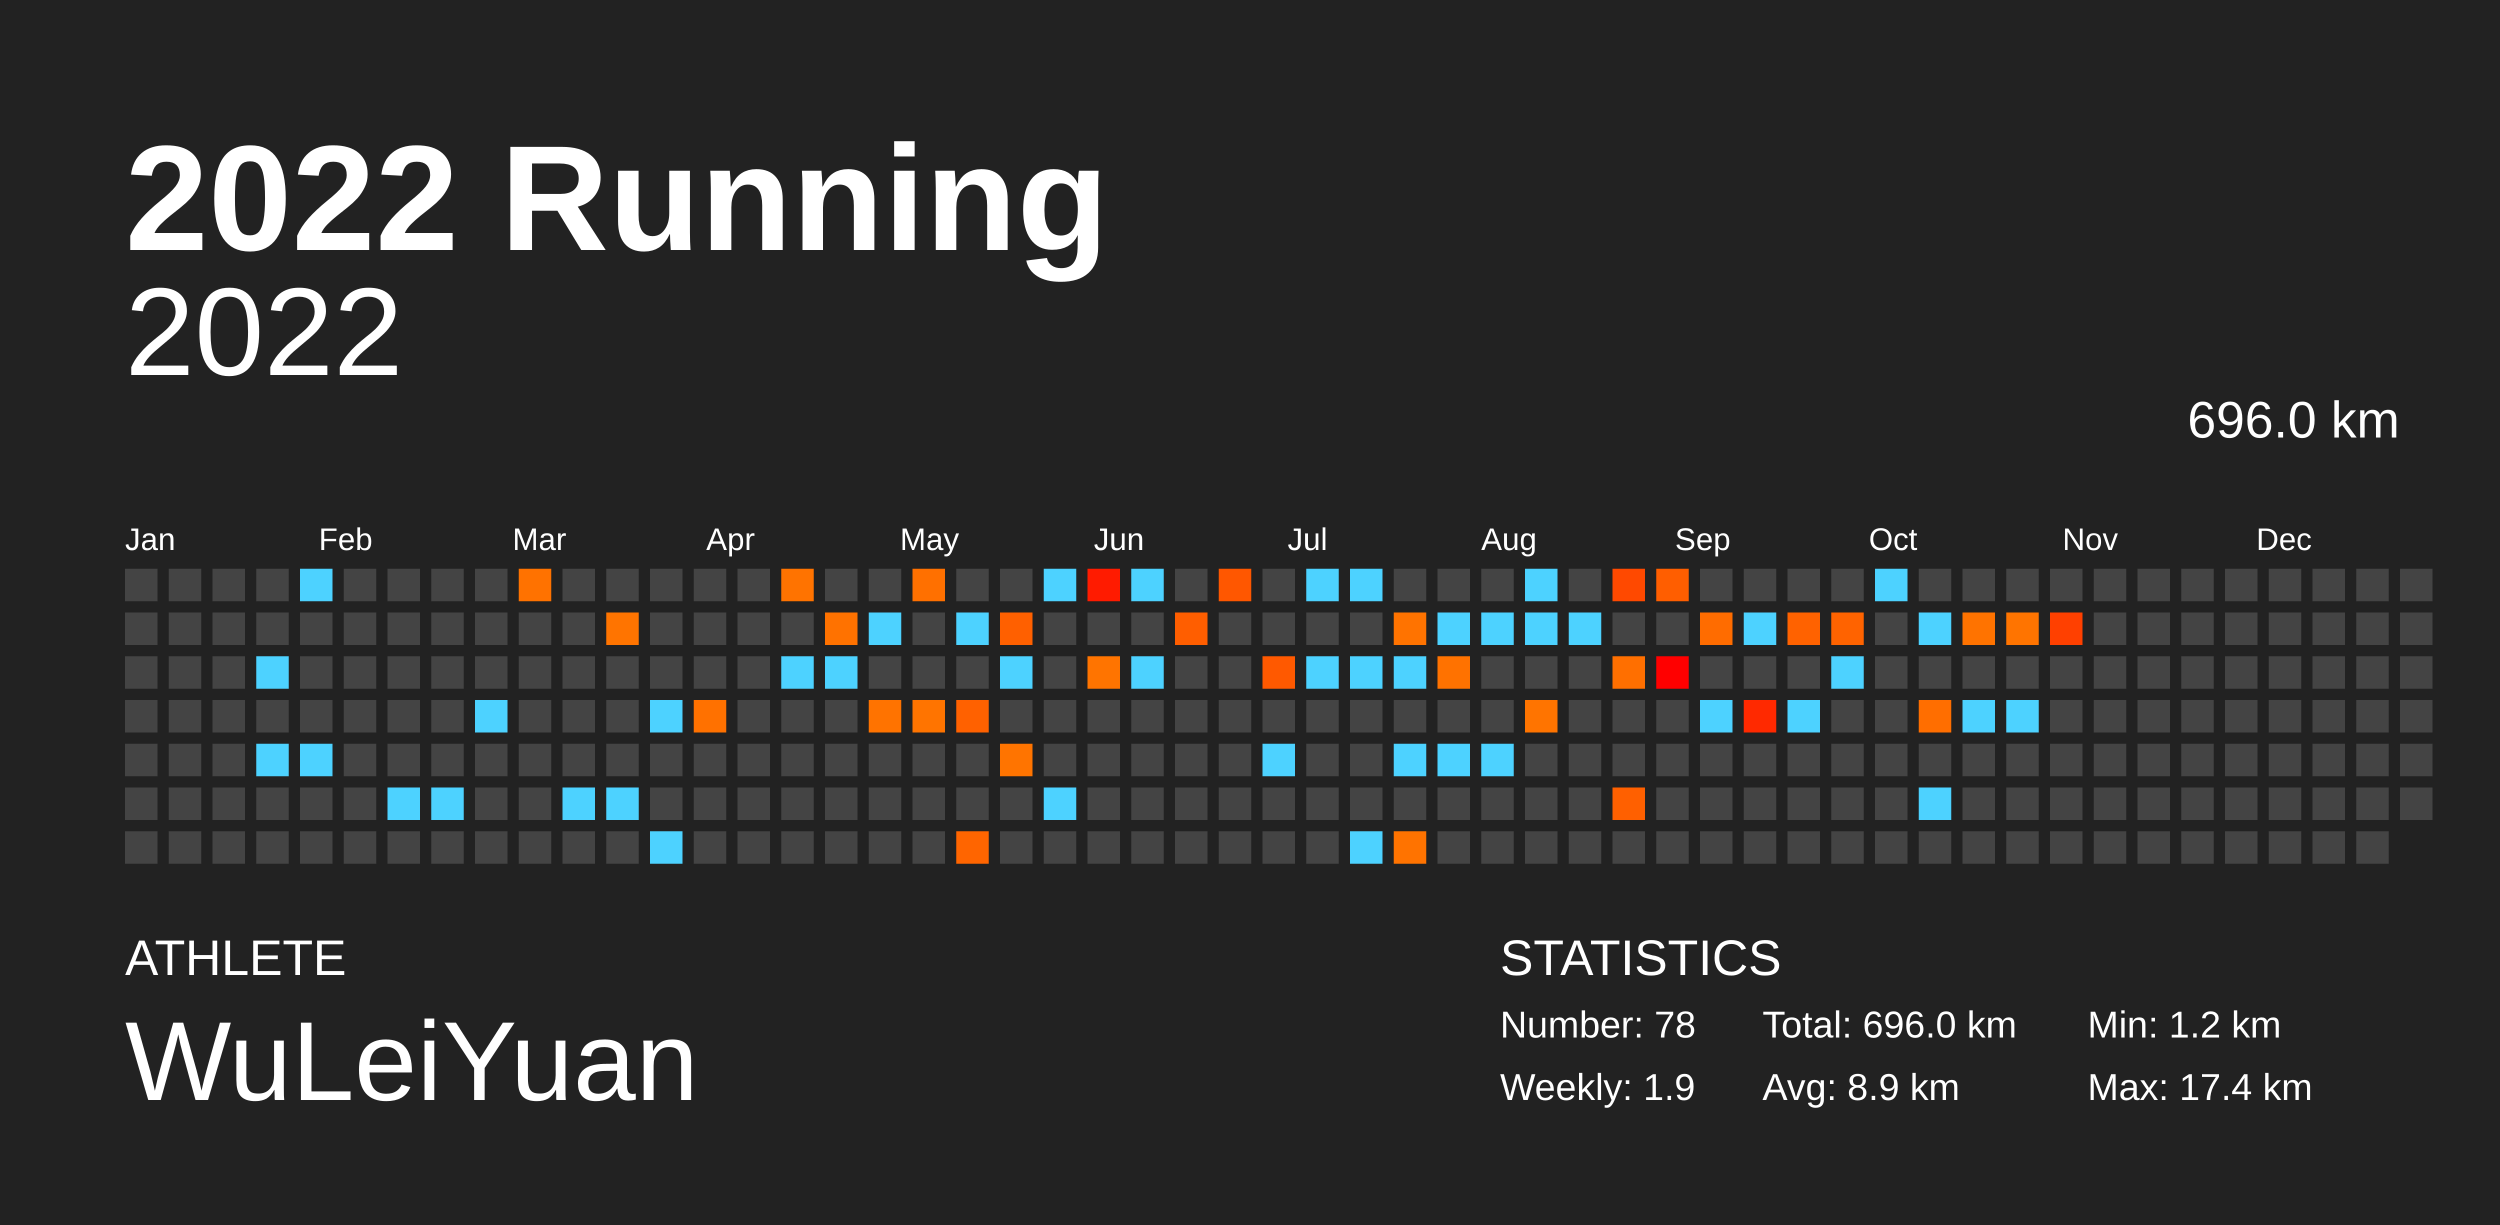
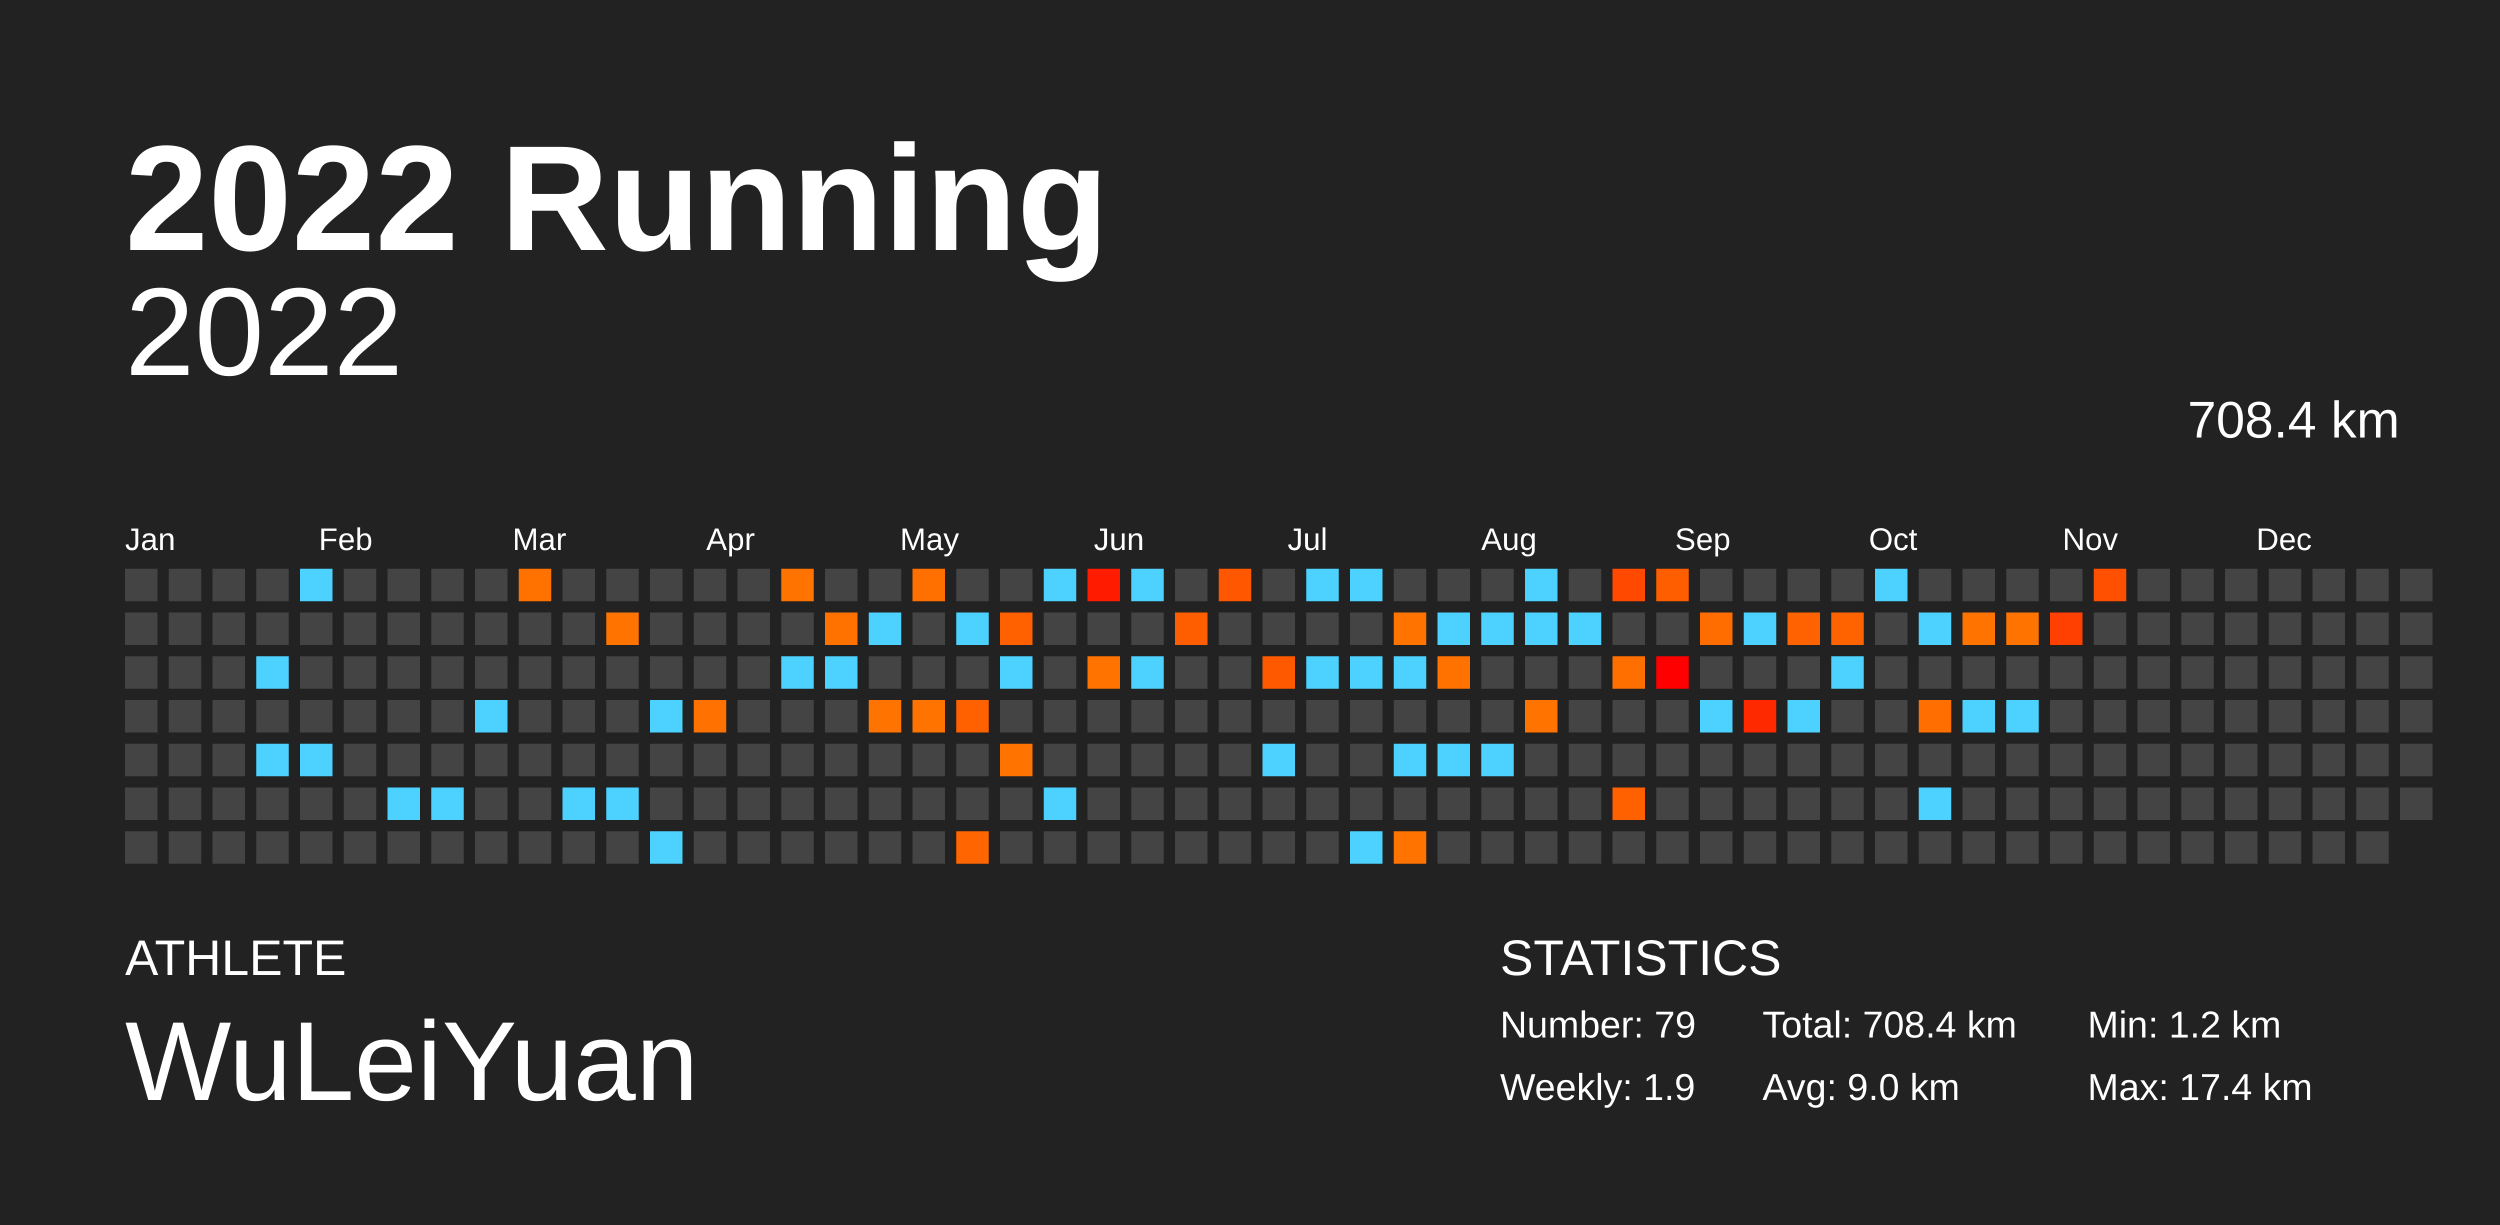
<svg xmlns="http://www.w3.org/2000/svg" baseProfile="full" height="98mm" version="1.1" viewBox="0,0,200,98" width="200mm">
  <defs />
  <rect fill="#222222" height="98" width="200" x="0" y="0" />
  <text fill="#FFFFFF" style="font-size:12px; font-family:Arial; font-weight:bold;" x="10" y="20">2022 Running</text>
  <text fill="#FFFFFF" style="font-size:4px; font-family:Arial" x="10" y="78">ATHLETE</text>
  <text fill="#FFFFFF" style="font-size:9px; font-family:Arial" x="10" y="88">WuLeiYuan</text>
  <text fill="#FFFFFF" style="font-size:4px; font-family:Arial" x="120" y="78">STATISTICS</text>
-   <text fill="#FFFFFF" style="font-size:3px; font-family:Arial" x="120" y="83">Number: 78</text>
+   <text fill="#FFFFFF" style="font-size:3px; font-family:Arial" x="120" y="83">Number: 79</text>
  <text fill="#FFFFFF" style="font-size:3px; font-family:Arial" x="120" y="88">Weekly: 1.9</text>
-   <text fill="#FFFFFF" style="font-size:3px; font-family:Arial" x="141" y="83">Total: 696.0 km</text>
-   <text fill="#FFFFFF" style="font-size:3px; font-family:Arial" x="141" y="88">Avg: 8.9 km</text>
+   <text fill="#FFFFFF" style="font-size:3px; font-family:Arial" x="141" y="83">Total: 708.4 km</text>
+   <text fill="#FFFFFF" style="font-size:3px; font-family:Arial" x="141" y="88">Avg: 9.0 km</text>
  <text fill="#FFFFFF" style="font-size:3px; font-family:Arial" x="167" y="83">Min: 1.2 km</text>
  <text fill="#FFFFFF" style="font-size:3px; font-family:Arial" x="167" y="88">Max: 17.4 km</text>
  <text alignment-baseline="hanging" fill="#FFFFFF" style="font-size:10.0px; font-family:Arial;" x="10" y="30">2022</text>
-   <text alignment-baseline="hanging" fill="#FFFFFF" style="font-size:4.125px; font-family:Arial;" x="175" y="35">696.0 km</text>
+   <text alignment-baseline="hanging" fill="#FFFFFF" style="font-size:4.125px; font-family:Arial;" x="175" y="35">708.4 km</text>
  <text fill="#FFFFFF" style="font-size:2.5px; font-family:Arial" x="10.0" y="44">Jan</text>
  <text fill="#FFFFFF" style="font-size:2.5px; font-family:Arial" x="25.5" y="44">Feb</text>
  <text fill="#FFFFFF" style="font-size:2.5px; font-family:Arial" x="41.0" y="44">Mar</text>
  <text fill="#FFFFFF" style="font-size:2.5px; font-family:Arial" x="56.5" y="44">Apr</text>
  <text fill="#FFFFFF" style="font-size:2.5px; font-family:Arial" x="72.0" y="44">May</text>
  <text fill="#FFFFFF" style="font-size:2.5px; font-family:Arial" x="87.5" y="44">Jun</text>
  <text fill="#FFFFFF" style="font-size:2.5px; font-family:Arial" x="103.0" y="44">Jul</text>
  <text fill="#FFFFFF" style="font-size:2.5px; font-family:Arial" x="118.5" y="44">Aug</text>
  <text fill="#FFFFFF" style="font-size:2.5px; font-family:Arial" x="134.0" y="44">Sep</text>
  <text fill="#FFFFFF" style="font-size:2.5px; font-family:Arial" x="149.5" y="44">Oct</text>
  <text fill="#FFFFFF" style="font-size:2.5px; font-family:Arial" x="165.0" y="44">Nov</text>
  <text fill="#FFFFFF" style="font-size:2.5px; font-family:Arial" x="180.5" y="44">Dec</text>
  <rect fill="#444444" height="2.6" width="2.6" x="10.0" y="45.5" />
  <rect fill="#444444" height="2.6" width="2.6" x="10.0" y="49.0" />
  <rect fill="#444444" height="2.6" width="2.6" x="10.0" y="52.5" />
  <rect fill="#444444" height="2.6" width="2.6" x="10.0" y="56.0" />
  <rect fill="#444444" height="2.6" width="2.6" x="10.0" y="59.5" />
  <rect fill="#444444" height="2.6" width="2.6" x="10.0" y="63.0" />
  <rect fill="#444444" height="2.6" width="2.6" x="10.0" y="66.5" />
  <rect fill="#444444" height="2.6" width="2.6" x="13.5" y="45.5" />
  <rect fill="#444444" height="2.6" width="2.6" x="13.5" y="49.0" />
  <rect fill="#444444" height="2.6" width="2.6" x="13.5" y="52.5" />
  <rect fill="#444444" height="2.6" width="2.6" x="13.5" y="56.0" />
  <rect fill="#444444" height="2.6" width="2.6" x="13.5" y="59.5" />
  <rect fill="#444444" height="2.6" width="2.6" x="13.5" y="63.0" />
  <rect fill="#444444" height="2.6" width="2.6" x="13.5" y="66.5" />
  <rect fill="#444444" height="2.6" width="2.6" x="17.0" y="45.5" />
  <rect fill="#444444" height="2.6" width="2.6" x="17.0" y="49.0" />
  <rect fill="#444444" height="2.6" width="2.6" x="17.0" y="52.5" />
  <rect fill="#444444" height="2.6" width="2.6" x="17.0" y="56.0" />
  <rect fill="#444444" height="2.6" width="2.6" x="17.0" y="59.5" />
  <rect fill="#444444" height="2.6" width="2.6" x="17.0" y="63.0" />
  <rect fill="#444444" height="2.6" width="2.6" x="17.0" y="66.5" />
  <rect fill="#444444" height="2.6" width="2.6" x="20.5" y="45.5" />
  <rect fill="#444444" height="2.6" width="2.6" x="20.5" y="49.0" />
  <rect fill="#4dd2ff" height="2.6" width="2.6" x="20.5" y="52.5" />
  <rect fill="#444444" height="2.6" width="2.6" x="20.5" y="56.0" />
  <rect fill="#4dd2ff" height="2.6" width="2.6" x="20.5" y="59.5" />
  <rect fill="#444444" height="2.6" width="2.6" x="20.5" y="63.0" />
  <rect fill="#444444" height="2.6" width="2.6" x="20.5" y="66.5" />
  <rect fill="#4dd2ff" height="2.6" width="2.6" x="24.0" y="45.5" />
  <rect fill="#444444" height="2.6" width="2.6" x="24.0" y="49.0" />
  <rect fill="#444444" height="2.6" width="2.6" x="24.0" y="52.5" />
  <rect fill="#444444" height="2.6" width="2.6" x="24.0" y="56.0" />
  <rect fill="#4dd2ff" height="2.6" width="2.6" x="24.0" y="59.5" />
  <rect fill="#444444" height="2.6" width="2.6" x="24.0" y="63.0" />
  <rect fill="#444444" height="2.6" width="2.6" x="24.0" y="66.5" />
  <rect fill="#444444" height="2.6" width="2.6" x="27.5" y="45.5" />
  <rect fill="#444444" height="2.6" width="2.6" x="27.5" y="49.0" />
  <rect fill="#444444" height="2.6" width="2.6" x="27.5" y="52.5" />
  <rect fill="#444444" height="2.6" width="2.6" x="27.5" y="56.0" />
  <rect fill="#444444" height="2.6" width="2.6" x="27.5" y="59.5" />
  <rect fill="#444444" height="2.6" width="2.6" x="27.5" y="63.0" />
  <rect fill="#444444" height="2.6" width="2.6" x="27.5" y="66.5" />
  <rect fill="#444444" height="2.6" width="2.6" x="31.0" y="45.5" />
  <rect fill="#444444" height="2.6" width="2.6" x="31.0" y="49.0" />
  <rect fill="#444444" height="2.6" width="2.6" x="31.0" y="52.5" />
  <rect fill="#444444" height="2.6" width="2.6" x="31.0" y="56.0" />
  <rect fill="#444444" height="2.6" width="2.6" x="31.0" y="59.5" />
  <rect fill="#4dd2ff" height="2.6" width="2.6" x="31.0" y="63.0" />
  <rect fill="#444444" height="2.6" width="2.6" x="31.0" y="66.5" />
  <rect fill="#444444" height="2.6" width="2.6" x="34.5" y="45.5" />
  <rect fill="#444444" height="2.6" width="2.6" x="34.5" y="49.0" />
  <rect fill="#444444" height="2.6" width="2.6" x="34.5" y="52.5" />
  <rect fill="#444444" height="2.6" width="2.6" x="34.5" y="56.0" />
  <rect fill="#444444" height="2.6" width="2.6" x="34.5" y="59.5" />
  <rect fill="#4dd2ff" height="2.6" width="2.6" x="34.5" y="63.0" />
  <rect fill="#444444" height="2.6" width="2.6" x="34.5" y="66.5" />
  <rect fill="#444444" height="2.6" width="2.6" x="38.0" y="45.5" />
  <rect fill="#444444" height="2.6" width="2.6" x="38.0" y="49.0" />
  <rect fill="#444444" height="2.6" width="2.6" x="38.0" y="52.5" />
  <rect fill="#4dd2ff" height="2.6" width="2.6" x="38.0" y="56.0" />
  <rect fill="#444444" height="2.6" width="2.6" x="38.0" y="59.5" />
  <rect fill="#444444" height="2.6" width="2.6" x="38.0" y="63.0" />
  <rect fill="#444444" height="2.6" width="2.6" x="38.0" y="66.5" />
  <rect fill="#ff7200" height="2.6" width="2.6" x="41.5" y="45.5" />
  <rect fill="#444444" height="2.6" width="2.6" x="41.5" y="49.0" />
  <rect fill="#444444" height="2.6" width="2.6" x="41.5" y="52.5" />
  <rect fill="#444444" height="2.6" width="2.6" x="41.5" y="56.0" />
  <rect fill="#444444" height="2.6" width="2.6" x="41.5" y="59.5" />
  <rect fill="#444444" height="2.6" width="2.6" x="41.5" y="63.0" />
  <rect fill="#444444" height="2.6" width="2.6" x="41.5" y="66.5" />
  <rect fill="#444444" height="2.6" width="2.6" x="45.0" y="45.5" />
  <rect fill="#444444" height="2.6" width="2.6" x="45.0" y="49.0" />
  <rect fill="#444444" height="2.6" width="2.6" x="45.0" y="52.5" />
  <rect fill="#444444" height="2.6" width="2.6" x="45.0" y="56.0" />
  <rect fill="#444444" height="2.6" width="2.6" x="45.0" y="59.5" />
  <rect fill="#4dd2ff" height="2.6" width="2.6" x="45.0" y="63.0" />
  <rect fill="#444444" height="2.6" width="2.6" x="45.0" y="66.5" />
  <rect fill="#444444" height="2.6" width="2.6" x="48.5" y="45.5" />
  <rect fill="#ff7400" height="2.6" width="2.6" x="48.5" y="49.0" />
  <rect fill="#444444" height="2.6" width="2.6" x="48.5" y="52.5" />
  <rect fill="#444444" height="2.6" width="2.6" x="48.5" y="56.0" />
  <rect fill="#444444" height="2.6" width="2.6" x="48.5" y="59.5" />
  <rect fill="#4dd2ff" height="2.6" width="2.6" x="48.5" y="63.0" />
  <rect fill="#444444" height="2.6" width="2.6" x="48.5" y="66.5" />
  <rect fill="#444444" height="2.6" width="2.6" x="52.0" y="45.5" />
  <rect fill="#444444" height="2.6" width="2.6" x="52.0" y="49.0" />
  <rect fill="#444444" height="2.6" width="2.6" x="52.0" y="52.5" />
  <rect fill="#4dd2ff" height="2.6" width="2.6" x="52.0" y="56.0" />
  <rect fill="#444444" height="2.6" width="2.6" x="52.0" y="59.5" />
  <rect fill="#444444" height="2.6" width="2.6" x="52.0" y="63.0" />
  <rect fill="#4dd2ff" height="2.6" width="2.6" x="52.0" y="66.5" />
  <rect fill="#444444" height="2.6" width="2.6" x="55.5" y="45.5" />
  <rect fill="#444444" height="2.6" width="2.6" x="55.5" y="49.0" />
  <rect fill="#444444" height="2.6" width="2.6" x="55.5" y="52.5" />
  <rect fill="#ff7100" height="2.6" width="2.6" x="55.5" y="56.0" />
  <rect fill="#444444" height="2.6" width="2.6" x="55.5" y="59.5" />
  <rect fill="#444444" height="2.6" width="2.6" x="55.5" y="63.0" />
  <rect fill="#444444" height="2.6" width="2.6" x="55.5" y="66.5" />
  <rect fill="#444444" height="2.6" width="2.6" x="59.0" y="45.5" />
  <rect fill="#444444" height="2.6" width="2.6" x="59.0" y="49.0" />
  <rect fill="#444444" height="2.6" width="2.6" x="59.0" y="52.5" />
  <rect fill="#444444" height="2.6" width="2.6" x="59.0" y="56.0" />
  <rect fill="#444444" height="2.6" width="2.6" x="59.0" y="59.5" />
  <rect fill="#444444" height="2.6" width="2.6" x="59.0" y="63.0" />
  <rect fill="#444444" height="2.6" width="2.6" x="59.0" y="66.5" />
  <rect fill="#ff7300" height="2.6" width="2.6" x="62.5" y="45.5" />
  <rect fill="#444444" height="2.6" width="2.6" x="62.5" y="49.0" />
  <rect fill="#4dd2ff" height="2.6" width="2.6" x="62.5" y="52.5" />
  <rect fill="#444444" height="2.6" width="2.6" x="62.5" y="56.0" />
  <rect fill="#444444" height="2.6" width="2.6" x="62.5" y="59.5" />
  <rect fill="#444444" height="2.6" width="2.6" x="62.5" y="63.0" />
  <rect fill="#444444" height="2.6" width="2.6" x="62.5" y="66.5" />
  <rect fill="#444444" height="2.6" width="2.6" x="66.0" y="45.5" />
  <rect fill="#ff7200" height="2.6" width="2.6" x="66.0" y="49.0" />
  <rect fill="#4dd2ff" height="2.6" width="2.6" x="66.0" y="52.5" />
  <rect fill="#444444" height="2.6" width="2.6" x="66.0" y="56.0" />
  <rect fill="#444444" height="2.6" width="2.6" x="66.0" y="59.5" />
  <rect fill="#444444" height="2.6" width="2.6" x="66.0" y="63.0" />
  <rect fill="#444444" height="2.6" width="2.6" x="66.0" y="66.5" />
  <rect fill="#444444" height="2.6" width="2.6" x="69.5" y="45.5" />
  <rect fill="#4dd2ff" height="2.6" width="2.6" x="69.5" y="49.0" />
  <rect fill="#444444" height="2.6" width="2.6" x="69.5" y="52.5" />
  <rect fill="#ff7300" height="2.6" width="2.6" x="69.5" y="56.0" />
  <rect fill="#444444" height="2.6" width="2.6" x="69.5" y="59.5" />
  <rect fill="#444444" height="2.6" width="2.6" x="69.5" y="63.0" />
  <rect fill="#444444" height="2.6" width="2.6" x="69.5" y="66.5" />
  <rect fill="#ff7000" height="2.6" width="2.6" x="73.0" y="45.5" />
  <rect fill="#444444" height="2.6" width="2.6" x="73.0" y="49.0" />
  <rect fill="#444444" height="2.6" width="2.6" x="73.0" y="52.5" />
  <rect fill="#ff7400" height="2.6" width="2.6" x="73.0" y="56.0" />
  <rect fill="#444444" height="2.6" width="2.6" x="73.0" y="59.5" />
  <rect fill="#444444" height="2.6" width="2.6" x="73.0" y="63.0" />
  <rect fill="#444444" height="2.6" width="2.6" x="73.0" y="66.5" />
  <rect fill="#444444" height="2.6" width="2.6" x="76.5" y="45.5" />
  <rect fill="#4dd2ff" height="2.6" width="2.6" x="76.5" y="49.0" />
  <rect fill="#444444" height="2.6" width="2.6" x="76.5" y="52.5" />
  <rect fill="#ff6100" height="2.6" width="2.6" x="76.5" y="56.0" />
  <rect fill="#444444" height="2.6" width="2.6" x="76.5" y="59.5" />
  <rect fill="#444444" height="2.6" width="2.6" x="76.5" y="63.0" />
  <rect fill="#ff6500" height="2.6" width="2.6" x="76.5" y="66.5" />
  <rect fill="#444444" height="2.6" width="2.6" x="80.0" y="45.5" />
  <rect fill="#ff6000" height="2.6" width="2.6" x="80.0" y="49.0" />
  <rect fill="#4dd2ff" height="2.6" width="2.6" x="80.0" y="52.5" />
  <rect fill="#444444" height="2.6" width="2.6" x="80.0" y="56.0" />
  <rect fill="#ff7400" height="2.6" width="2.6" x="80.0" y="59.5" />
  <rect fill="#444444" height="2.6" width="2.6" x="80.0" y="63.0" />
  <rect fill="#444444" height="2.6" width="2.6" x="80.0" y="66.5" />
  <rect fill="#4dd2ff" height="2.6" width="2.6" x="83.5" y="45.5" />
  <rect fill="#444444" height="2.6" width="2.6" x="83.5" y="49.0" />
  <rect fill="#444444" height="2.6" width="2.6" x="83.5" y="52.5" />
  <rect fill="#444444" height="2.6" width="2.6" x="83.5" y="56.0" />
  <rect fill="#444444" height="2.6" width="2.6" x="83.5" y="59.5" />
  <rect fill="#4dd2ff" height="2.6" width="2.6" x="83.5" y="63.0" />
  <rect fill="#444444" height="2.6" width="2.6" x="83.5" y="66.5" />
  <rect fill="#ff1b00" height="2.6" width="2.6" x="87.0" y="45.5" />
  <rect fill="#444444" height="2.6" width="2.6" x="87.0" y="49.0" />
  <rect fill="#ff7400" height="2.6" width="2.6" x="87.0" y="52.5" />
  <rect fill="#444444" height="2.6" width="2.6" x="87.0" y="56.0" />
  <rect fill="#444444" height="2.6" width="2.6" x="87.0" y="59.5" />
  <rect fill="#444444" height="2.6" width="2.6" x="87.0" y="63.0" />
  <rect fill="#444444" height="2.6" width="2.6" x="87.0" y="66.5" />
  <rect fill="#4dd2ff" height="2.6" width="2.6" x="90.5" y="45.5" />
  <rect fill="#444444" height="2.6" width="2.6" x="90.5" y="49.0" />
  <rect fill="#4dd2ff" height="2.6" width="2.6" x="90.5" y="52.5" />
  <rect fill="#444444" height="2.6" width="2.6" x="90.5" y="56.0" />
  <rect fill="#444444" height="2.6" width="2.6" x="90.5" y="59.5" />
  <rect fill="#444444" height="2.6" width="2.6" x="90.5" y="63.0" />
  <rect fill="#444444" height="2.6" width="2.6" x="90.5" y="66.5" />
  <rect fill="#444444" height="2.6" width="2.6" x="94.0" y="45.5" />
  <rect fill="#ff5e00" height="2.6" width="2.6" x="94.0" y="49.0" />
  <rect fill="#444444" height="2.6" width="2.6" x="94.0" y="52.5" />
  <rect fill="#444444" height="2.6" width="2.6" x="94.0" y="56.0" />
  <rect fill="#444444" height="2.6" width="2.6" x="94.0" y="59.5" />
  <rect fill="#444444" height="2.6" width="2.6" x="94.0" y="63.0" />
  <rect fill="#444444" height="2.6" width="2.6" x="94.0" y="66.5" />
  <rect fill="#ff5700" height="2.6" width="2.6" x="97.5" y="45.5" />
  <rect fill="#444444" height="2.6" width="2.6" x="97.5" y="49.0" />
  <rect fill="#444444" height="2.6" width="2.6" x="97.5" y="52.5" />
  <rect fill="#444444" height="2.6" width="2.6" x="97.5" y="56.0" />
  <rect fill="#444444" height="2.6" width="2.6" x="97.5" y="59.5" />
  <rect fill="#444444" height="2.6" width="2.6" x="97.5" y="63.0" />
  <rect fill="#444444" height="2.6" width="2.6" x="97.5" y="66.5" />
  <rect fill="#444444" height="2.6" width="2.6" x="101.0" y="45.5" />
  <rect fill="#444444" height="2.6" width="2.6" x="101.0" y="49.0" />
  <rect fill="#ff5900" height="2.6" width="2.6" x="101.0" y="52.5" />
  <rect fill="#444444" height="2.6" width="2.6" x="101.0" y="56.0" />
  <rect fill="#4dd2ff" height="2.6" width="2.6" x="101.0" y="59.5" />
  <rect fill="#444444" height="2.6" width="2.6" x="101.0" y="63.0" />
  <rect fill="#444444" height="2.6" width="2.6" x="101.0" y="66.5" />
  <rect fill="#4dd2ff" height="2.6" width="2.6" x="104.5" y="45.5" />
  <rect fill="#444444" height="2.6" width="2.6" x="104.5" y="49.0" />
  <rect fill="#4dd2ff" height="2.6" width="2.6" x="104.5" y="52.5" />
  <rect fill="#444444" height="2.6" width="2.6" x="104.5" y="56.0" />
  <rect fill="#444444" height="2.6" width="2.6" x="104.5" y="59.5" />
  <rect fill="#444444" height="2.6" width="2.6" x="104.5" y="63.0" />
  <rect fill="#444444" height="2.6" width="2.6" x="104.5" y="66.5" />
  <rect fill="#4dd2ff" height="2.6" width="2.6" x="108.0" y="45.5" />
  <rect fill="#444444" height="2.6" width="2.6" x="108.0" y="49.0" />
  <rect fill="#4dd2ff" height="2.6" width="2.6" x="108.0" y="52.5" />
  <rect fill="#444444" height="2.6" width="2.6" x="108.0" y="56.0" />
  <rect fill="#444444" height="2.6" width="2.6" x="108.0" y="59.5" />
  <rect fill="#444444" height="2.6" width="2.6" x="108.0" y="63.0" />
  <rect fill="#4dd2ff" height="2.6" width="2.6" x="108.0" y="66.5" />
  <rect fill="#444444" height="2.6" width="2.6" x="111.5" y="45.5" />
  <rect fill="#ff7300" height="2.6" width="2.6" x="111.5" y="49.0" />
  <rect fill="#4dd2ff" height="2.6" width="2.6" x="111.5" y="52.5" />
  <rect fill="#444444" height="2.6" width="2.6" x="111.5" y="56.0" />
  <rect fill="#4dd2ff" height="2.6" width="2.6" x="111.5" y="59.5" />
  <rect fill="#444444" height="2.6" width="2.6" x="111.5" y="63.0" />
  <rect fill="#ff7300" height="2.6" width="2.6" x="111.5" y="66.5" />
  <rect fill="#444444" height="2.6" width="2.6" x="115.0" y="45.5" />
  <rect fill="#4dd2ff" height="2.6" width="2.6" x="115.0" y="49.0" />
  <rect fill="#ff7200" height="2.6" width="2.6" x="115.0" y="52.5" />
  <rect fill="#444444" height="2.6" width="2.6" x="115.0" y="56.0" />
  <rect fill="#4dd2ff" height="2.6" width="2.6" x="115.0" y="59.5" />
  <rect fill="#444444" height="2.6" width="2.6" x="115.0" y="63.0" />
  <rect fill="#444444" height="2.6" width="2.6" x="115.0" y="66.5" />
  <rect fill="#444444" height="2.6" width="2.6" x="118.5" y="45.5" />
  <rect fill="#4dd2ff" height="2.6" width="2.6" x="118.5" y="49.0" />
  <rect fill="#444444" height="2.6" width="2.6" x="118.5" y="52.5" />
  <rect fill="#444444" height="2.6" width="2.6" x="118.5" y="56.0" />
  <rect fill="#4dd2ff" height="2.6" width="2.6" x="118.5" y="59.5" />
  <rect fill="#444444" height="2.6" width="2.6" x="118.5" y="63.0" />
  <rect fill="#444444" height="2.6" width="2.6" x="118.5" y="66.5" />
  <rect fill="#4dd2ff" height="2.6" width="2.6" x="122.0" y="45.5" />
  <rect fill="#4dd2ff" height="2.6" width="2.6" x="122.0" y="49.0" />
  <rect fill="#444444" height="2.6" width="2.6" x="122.0" y="52.5" />
  <rect fill="#ff7400" height="2.6" width="2.6" x="122.0" y="56.0" />
  <rect fill="#444444" height="2.6" width="2.6" x="122.0" y="59.5" />
  <rect fill="#444444" height="2.6" width="2.6" x="122.0" y="63.0" />
  <rect fill="#444444" height="2.6" width="2.6" x="122.0" y="66.5" />
  <rect fill="#444444" height="2.6" width="2.6" x="125.5" y="45.5" />
  <rect fill="#4dd2ff" height="2.6" width="2.6" x="125.5" y="49.0" />
  <rect fill="#444444" height="2.6" width="2.6" x="125.5" y="52.5" />
  <rect fill="#444444" height="2.6" width="2.6" x="125.5" y="56.0" />
  <rect fill="#444444" height="2.6" width="2.6" x="125.5" y="59.5" />
  <rect fill="#444444" height="2.6" width="2.6" x="125.5" y="63.0" />
  <rect fill="#444444" height="2.6" width="2.6" x="125.5" y="66.5" />
  <rect fill="#ff4900" height="2.6" width="2.6" x="129.0" y="45.5" />
  <rect fill="#444444" height="2.6" width="2.6" x="129.0" y="49.0" />
  <rect fill="#ff6f00" height="2.6" width="2.6" x="129.0" y="52.5" />
  <rect fill="#444444" height="2.6" width="2.6" x="129.0" y="56.0" />
  <rect fill="#444444" height="2.6" width="2.6" x="129.0" y="59.5" />
  <rect fill="#ff6000" height="2.6" width="2.6" x="129.0" y="63.0" />
  <rect fill="#444444" height="2.6" width="2.6" x="129.0" y="66.5" />
  <rect fill="#ff5e00" height="2.6" width="2.6" x="132.5" y="45.5" />
  <rect fill="#444444" height="2.6" width="2.6" x="132.5" y="49.0" />
  <rect fill="#ff0000" height="2.6" width="2.6" x="132.5" y="52.5" />
  <rect fill="#444444" height="2.6" width="2.6" x="132.5" y="56.0" />
  <rect fill="#444444" height="2.6" width="2.6" x="132.5" y="59.5" />
  <rect fill="#444444" height="2.6" width="2.6" x="132.5" y="63.0" />
  <rect fill="#444444" height="2.6" width="2.6" x="132.5" y="66.5" />
  <rect fill="#444444" height="2.6" width="2.6" x="136.0" y="45.5" />
  <rect fill="#ff6c00" height="2.6" width="2.6" x="136.0" y="49.0" />
  <rect fill="#444444" height="2.6" width="2.6" x="136.0" y="52.5" />
  <rect fill="#4dd2ff" height="2.6" width="2.6" x="136.0" y="56.0" />
  <rect fill="#444444" height="2.6" width="2.6" x="136.0" y="59.5" />
  <rect fill="#444444" height="2.6" width="2.6" x="136.0" y="63.0" />
  <rect fill="#444444" height="2.6" width="2.6" x="136.0" y="66.5" />
  <rect fill="#444444" height="2.6" width="2.6" x="139.5" y="45.5" />
  <rect fill="#4dd2ff" height="2.6" width="2.6" x="139.5" y="49.0" />
  <rect fill="#444444" height="2.6" width="2.6" x="139.5" y="52.5" />
  <rect fill="#ff2900" height="2.6" width="2.6" x="139.5" y="56.0" />
  <rect fill="#444444" height="2.6" width="2.6" x="139.5" y="59.5" />
  <rect fill="#444444" height="2.6" width="2.6" x="139.5" y="63.0" />
  <rect fill="#444444" height="2.6" width="2.6" x="139.5" y="66.5" />
  <rect fill="#444444" height="2.6" width="2.6" x="143.0" y="45.5" />
  <rect fill="#ff6200" height="2.6" width="2.6" x="143.0" y="49.0" />
  <rect fill="#444444" height="2.6" width="2.6" x="143.0" y="52.5" />
  <rect fill="#4dd2ff" height="2.6" width="2.6" x="143.0" y="56.0" />
  <rect fill="#444444" height="2.6" width="2.6" x="143.0" y="59.5" />
  <rect fill="#444444" height="2.6" width="2.6" x="143.0" y="63.0" />
  <rect fill="#444444" height="2.6" width="2.6" x="143.0" y="66.5" />
  <rect fill="#444444" height="2.6" width="2.6" x="146.5" y="45.5" />
  <rect fill="#ff6300" height="2.6" width="2.6" x="146.5" y="49.0" />
  <rect fill="#4dd2ff" height="2.6" width="2.6" x="146.5" y="52.5" />
  <rect fill="#444444" height="2.6" width="2.6" x="146.5" y="56.0" />
  <rect fill="#444444" height="2.6" width="2.6" x="146.5" y="59.5" />
  <rect fill="#444444" height="2.6" width="2.6" x="146.5" y="63.0" />
  <rect fill="#444444" height="2.6" width="2.6" x="146.5" y="66.5" />
  <rect fill="#4dd2ff" height="2.6" width="2.6" x="150.0" y="45.5" />
  <rect fill="#444444" height="2.6" width="2.6" x="150.0" y="49.0" />
  <rect fill="#444444" height="2.6" width="2.6" x="150.0" y="52.5" />
  <rect fill="#444444" height="2.6" width="2.6" x="150.0" y="56.0" />
  <rect fill="#444444" height="2.6" width="2.6" x="150.0" y="59.5" />
  <rect fill="#444444" height="2.6" width="2.6" x="150.0" y="63.0" />
  <rect fill="#444444" height="2.6" width="2.6" x="150.0" y="66.5" />
  <rect fill="#444444" height="2.6" width="2.6" x="153.5" y="45.5" />
  <rect fill="#4dd2ff" height="2.6" width="2.6" x="153.5" y="49.0" />
  <rect fill="#444444" height="2.6" width="2.6" x="153.5" y="52.5" />
  <rect fill="#ff6e00" height="2.6" width="2.6" x="153.5" y="56.0" />
  <rect fill="#444444" height="2.6" width="2.6" x="153.5" y="59.5" />
  <rect fill="#4dd2ff" height="2.6" width="2.6" x="153.5" y="63.0" />
  <rect fill="#444444" height="2.6" width="2.6" x="153.5" y="66.5" />
  <rect fill="#444444" height="2.6" width="2.6" x="157.0" y="45.5" />
  <rect fill="#ff7300" height="2.6" width="2.6" x="157.0" y="49.0" />
  <rect fill="#444444" height="2.6" width="2.6" x="157.0" y="52.5" />
  <rect fill="#4dd2ff" height="2.6" width="2.6" x="157.0" y="56.0" />
  <rect fill="#444444" height="2.6" width="2.6" x="157.0" y="59.5" />
  <rect fill="#444444" height="2.6" width="2.6" x="157.0" y="63.0" />
  <rect fill="#444444" height="2.6" width="2.6" x="157.0" y="66.5" />
  <rect fill="#444444" height="2.6" width="2.6" x="160.5" y="45.5" />
  <rect fill="#ff7400" height="2.6" width="2.6" x="160.5" y="49.0" />
  <rect fill="#444444" height="2.6" width="2.6" x="160.5" y="52.5" />
  <rect fill="#4dd2ff" height="2.6" width="2.6" x="160.5" y="56.0" />
  <rect fill="#444444" height="2.6" width="2.6" x="160.5" y="59.5" />
  <rect fill="#444444" height="2.6" width="2.6" x="160.5" y="63.0" />
  <rect fill="#444444" height="2.6" width="2.6" x="160.5" y="66.5" />
  <rect fill="#444444" height="2.6" width="2.6" x="164.0" y="45.5" />
  <rect fill="#ff4000" height="2.6" width="2.6" x="164.0" y="49.0" />
  <rect fill="#444444" height="2.6" width="2.6" x="164.0" y="52.5" />
  <rect fill="#444444" height="2.6" width="2.6" x="164.0" y="56.0" />
  <rect fill="#444444" height="2.6" width="2.6" x="164.0" y="59.5" />
  <rect fill="#444444" height="2.6" width="2.6" x="164.0" y="63.0" />
  <rect fill="#444444" height="2.6" width="2.6" x="164.0" y="66.5" />
-   <rect fill="#444444" height="2.6" width="2.6" x="167.5" y="45.5" />
+   <rect fill="#ff4f00" height="2.6" width="2.6" x="167.5" y="45.5" />
  <rect fill="#444444" height="2.6" width="2.6" x="167.5" y="49.0" />
  <rect fill="#444444" height="2.6" width="2.6" x="167.5" y="52.5" />
  <rect fill="#444444" height="2.6" width="2.6" x="167.5" y="56.0" />
  <rect fill="#444444" height="2.6" width="2.6" x="167.5" y="59.5" />
  <rect fill="#444444" height="2.6" width="2.6" x="167.5" y="63.0" />
  <rect fill="#444444" height="2.6" width="2.6" x="167.5" y="66.5" />
  <rect fill="#444444" height="2.6" width="2.6" x="171.0" y="45.5" />
  <rect fill="#444444" height="2.6" width="2.6" x="171.0" y="49.0" />
  <rect fill="#444444" height="2.6" width="2.6" x="171.0" y="52.5" />
  <rect fill="#444444" height="2.6" width="2.6" x="171.0" y="56.0" />
  <rect fill="#444444" height="2.6" width="2.6" x="171.0" y="59.5" />
  <rect fill="#444444" height="2.6" width="2.6" x="171.0" y="63.0" />
  <rect fill="#444444" height="2.6" width="2.6" x="171.0" y="66.5" />
  <rect fill="#444444" height="2.6" width="2.6" x="174.5" y="45.5" />
  <rect fill="#444444" height="2.6" width="2.6" x="174.5" y="49.0" />
  <rect fill="#444444" height="2.6" width="2.6" x="174.5" y="52.5" />
  <rect fill="#444444" height="2.6" width="2.6" x="174.5" y="56.0" />
  <rect fill="#444444" height="2.6" width="2.6" x="174.5" y="59.5" />
  <rect fill="#444444" height="2.6" width="2.6" x="174.5" y="63.0" />
  <rect fill="#444444" height="2.6" width="2.6" x="174.5" y="66.5" />
  <rect fill="#444444" height="2.6" width="2.6" x="178.0" y="45.5" />
  <rect fill="#444444" height="2.6" width="2.6" x="178.0" y="49.0" />
  <rect fill="#444444" height="2.6" width="2.6" x="178.0" y="52.5" />
  <rect fill="#444444" height="2.6" width="2.6" x="178.0" y="56.0" />
  <rect fill="#444444" height="2.6" width="2.6" x="178.0" y="59.5" />
  <rect fill="#444444" height="2.6" width="2.6" x="178.0" y="63.0" />
  <rect fill="#444444" height="2.6" width="2.6" x="178.0" y="66.5" />
  <rect fill="#444444" height="2.6" width="2.6" x="181.5" y="45.5" />
  <rect fill="#444444" height="2.6" width="2.6" x="181.5" y="49.0" />
  <rect fill="#444444" height="2.6" width="2.6" x="181.5" y="52.5" />
  <rect fill="#444444" height="2.6" width="2.6" x="181.5" y="56.0" />
  <rect fill="#444444" height="2.6" width="2.6" x="181.5" y="59.5" />
  <rect fill="#444444" height="2.6" width="2.6" x="181.5" y="63.0" />
  <rect fill="#444444" height="2.6" width="2.6" x="181.5" y="66.5" />
  <rect fill="#444444" height="2.6" width="2.6" x="185.0" y="45.5" />
  <rect fill="#444444" height="2.6" width="2.6" x="185.0" y="49.0" />
  <rect fill="#444444" height="2.6" width="2.6" x="185.0" y="52.5" />
  <rect fill="#444444" height="2.6" width="2.6" x="185.0" y="56.0" />
  <rect fill="#444444" height="2.6" width="2.6" x="185.0" y="59.5" />
  <rect fill="#444444" height="2.6" width="2.6" x="185.0" y="63.0" />
  <rect fill="#444444" height="2.6" width="2.6" x="185.0" y="66.5" />
  <rect fill="#444444" height="2.6" width="2.6" x="188.5" y="45.5" />
  <rect fill="#444444" height="2.6" width="2.6" x="188.5" y="49.0" />
  <rect fill="#444444" height="2.6" width="2.6" x="188.5" y="52.5" />
  <rect fill="#444444" height="2.6" width="2.6" x="188.5" y="56.0" />
  <rect fill="#444444" height="2.6" width="2.6" x="188.5" y="59.5" />
  <rect fill="#444444" height="2.6" width="2.6" x="188.5" y="63.0" />
  <rect fill="#444444" height="2.6" width="2.6" x="188.5" y="66.5" />
  <rect fill="#444444" height="2.6" width="2.6" x="192.0" y="45.5" />
  <rect fill="#444444" height="2.6" width="2.6" x="192.0" y="49.0" />
  <rect fill="#444444" height="2.6" width="2.6" x="192.0" y="52.5" />
  <rect fill="#444444" height="2.6" width="2.6" x="192.0" y="56.0" />
  <rect fill="#444444" height="2.6" width="2.6" x="192.0" y="59.5" />
  <rect fill="#444444" height="2.6" width="2.6" x="192.0" y="63.0" />
</svg>
